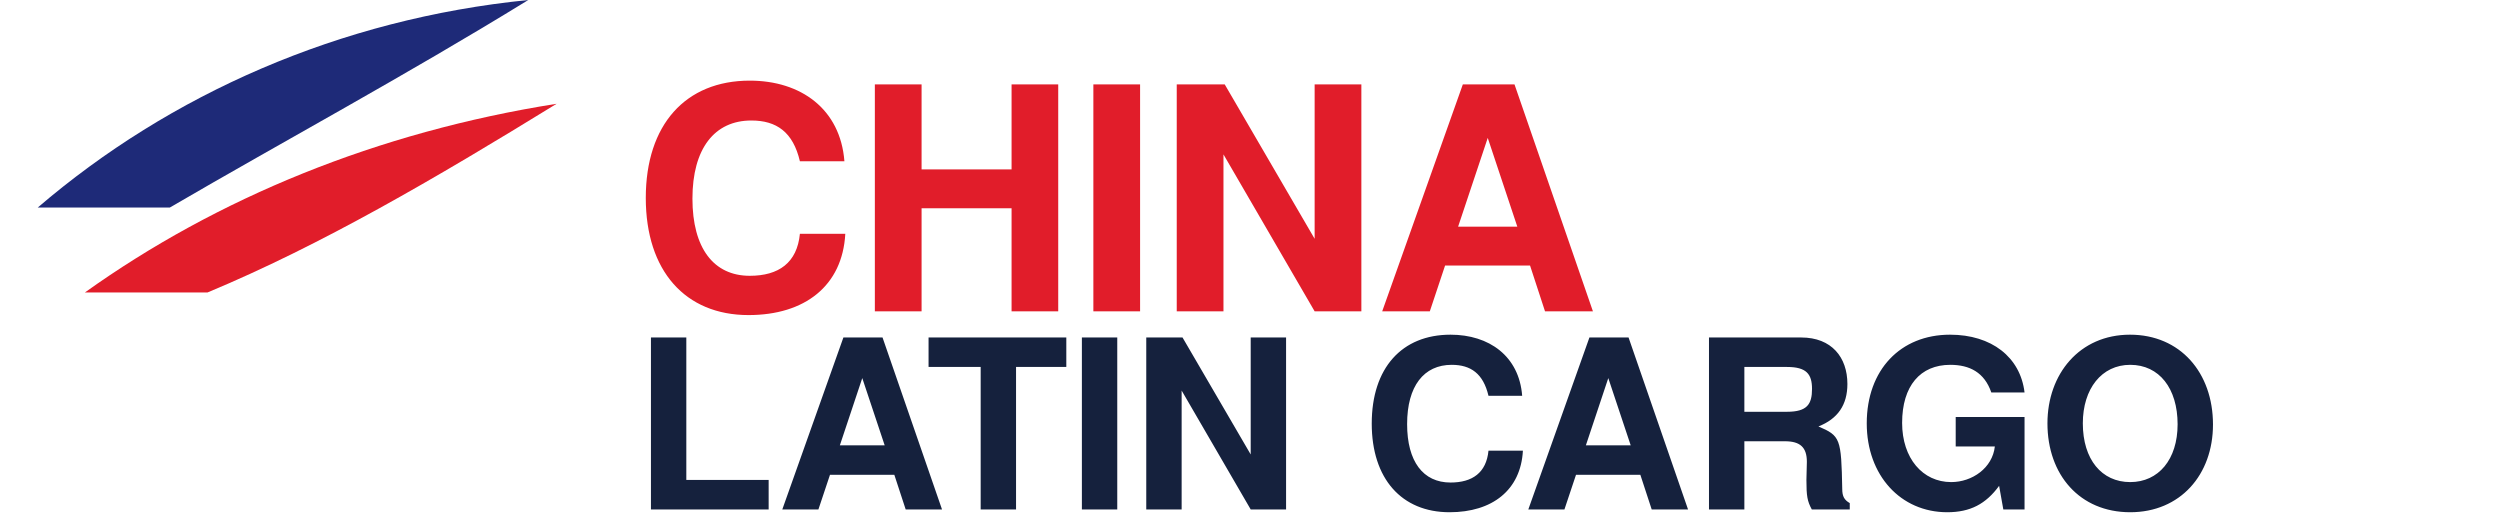
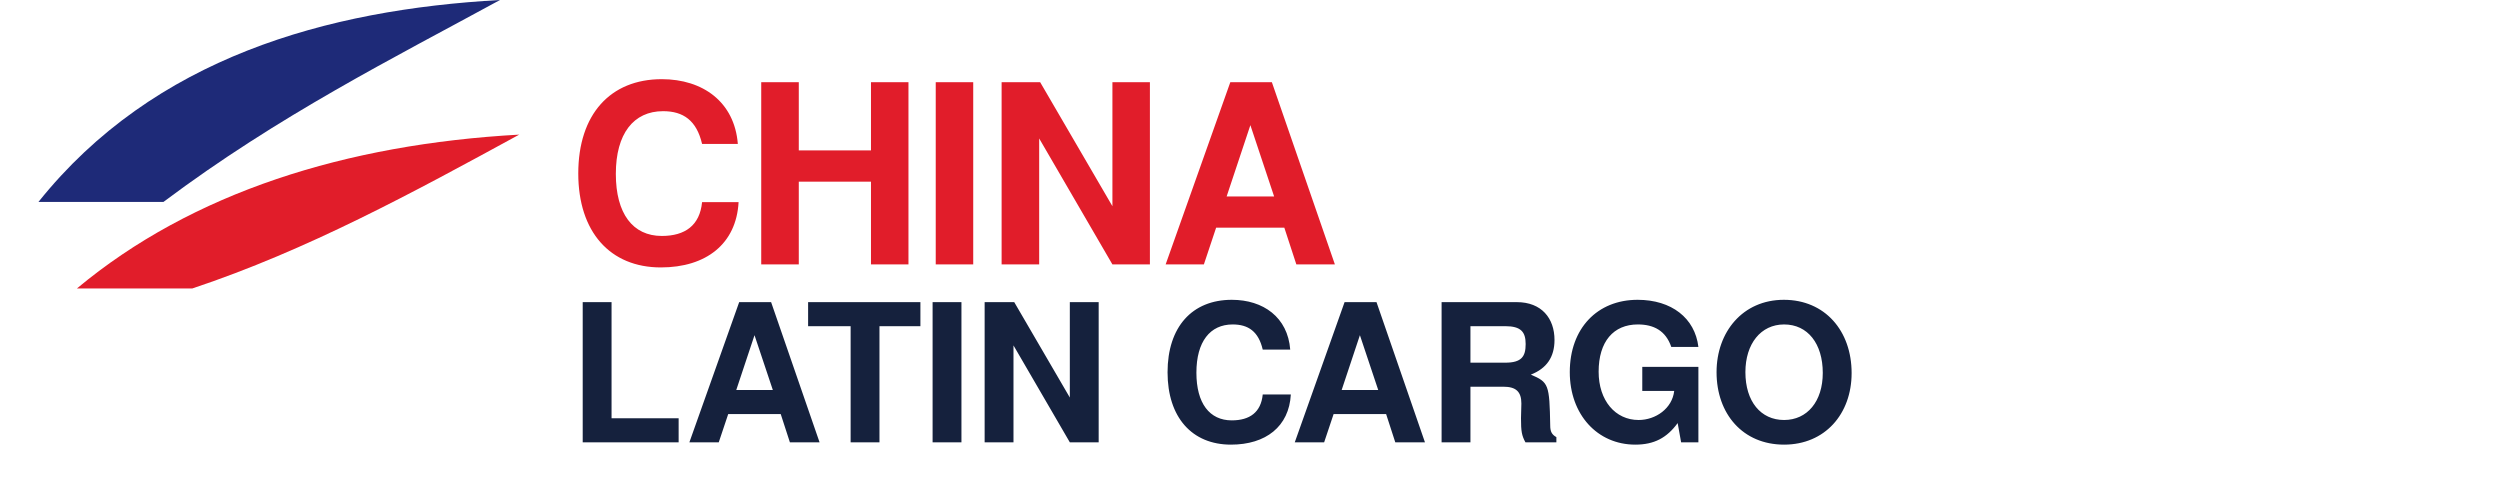
- <svg xmlns="http://www.w3.org/2000/svg" viewBox="0 0 530 110" role="img" aria-label="China Latin Cargo - Tus aliados latinos en China">
-   <path fill="#1E2A78" d="M8 44 C 36 20, 72 4, 112 0 C 86 16, 60 30, 36 44 Z" />
-   <path fill="#E11D2A" d="M18 62 C 46 42, 80 28, 118 22 C 92 38, 68 52, 44 62 Z" />
-   <text x="134" y="66" font-family="'Arial Black','Helvetica Neue',Impact,sans-serif" font-weight="900" font-size="66" fill="#E11D2A" letter-spacing="-1">CHINA</text>
-   <text x="134" y="108" font-family="'Arial Black','Helvetica Neue',Impact,sans-serif" font-weight="900" font-size="50" fill="#15213D" letter-spacing="-0.5">LATIN CARGO</text>
+ <svg xmlns="http://www.w3.org/2000/svg" viewBox="0 0 520 100" role="img" aria-label="China Latin Cargo">
+   <path fill="#1E2A78" d="M8 42 C 32 12, 68 2, 104 0 C 82 12, 58 24, 34 42 Z" />
+   <path fill="#E11D2A" d="M16 60 C 40 40, 72 30, 108 28 C 86 40, 64 52, 40 60 Z" />
+   <text x="118" y="55" font-family="'Arial Black','Helvetica Neue',Impact,sans-serif" font-weight="900" font-size="52" fill="#E11D2A" letter-spacing="-1">CHINA</text>
+   <text x="118" y="92" font-family="'Arial Black','Helvetica Neue',Impact,sans-serif" font-weight="900" font-size="40" fill="#15213D" letter-spacing="-0.5">LATIN CARGO</text>
</svg>
